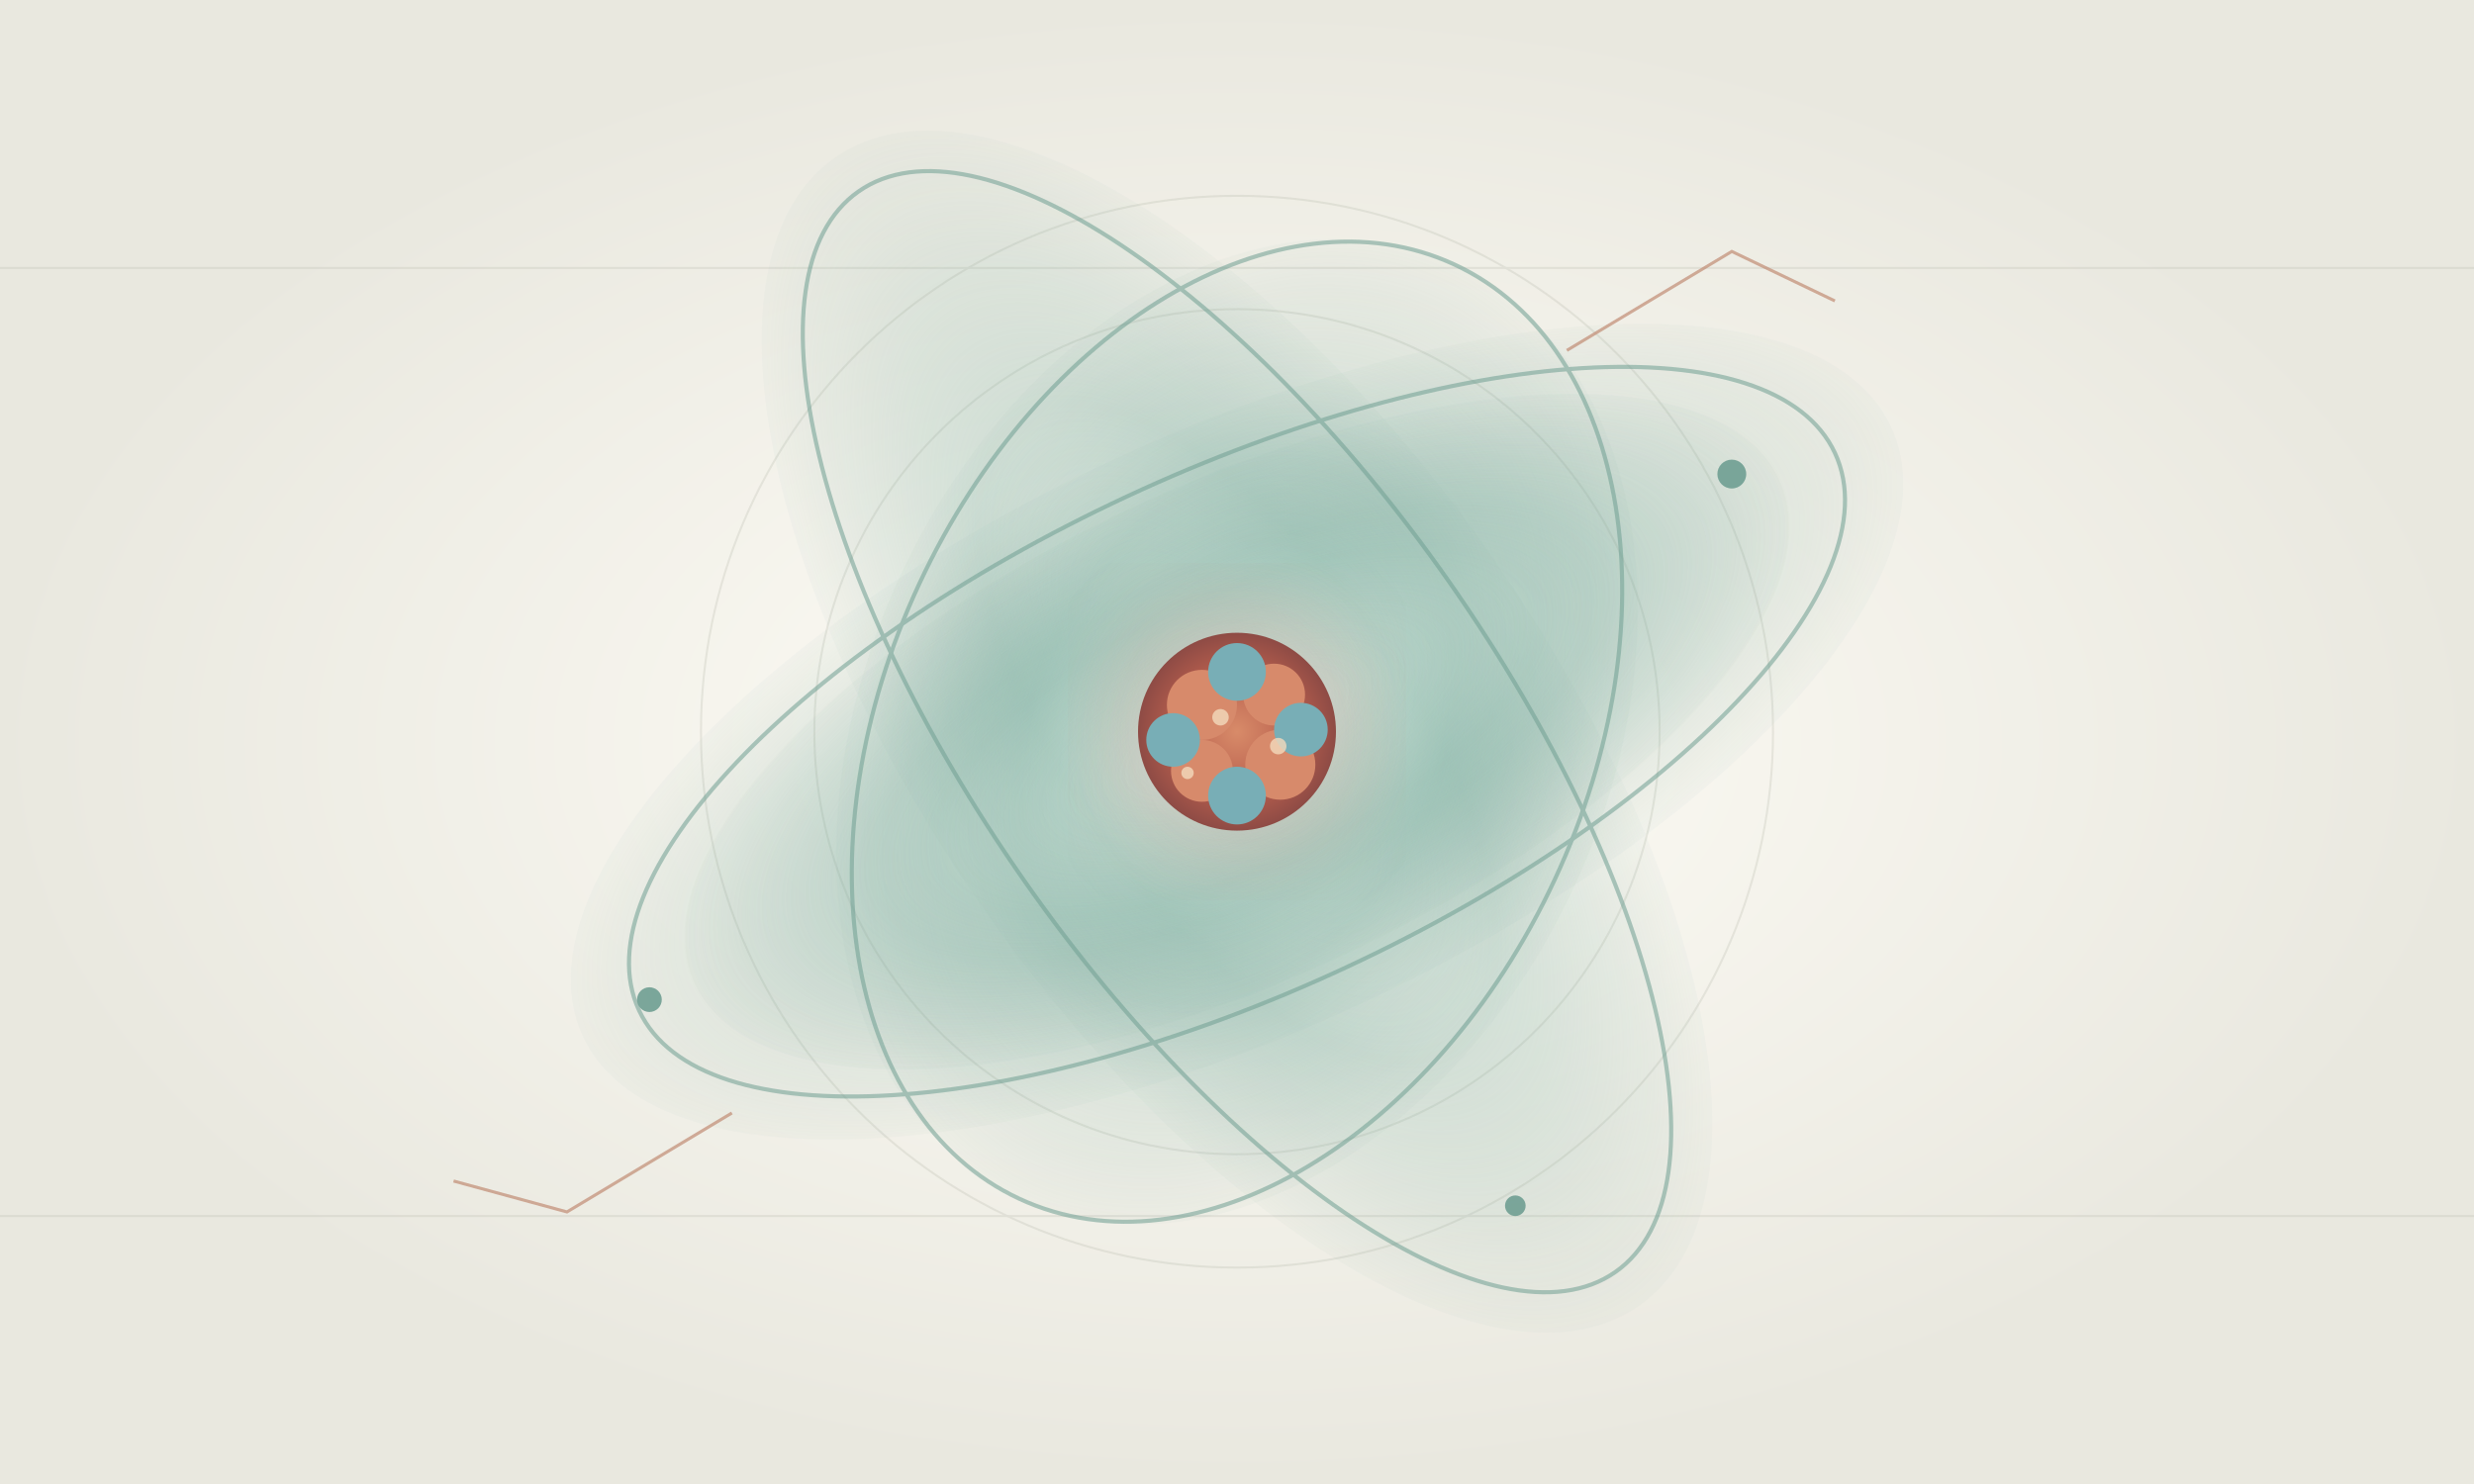
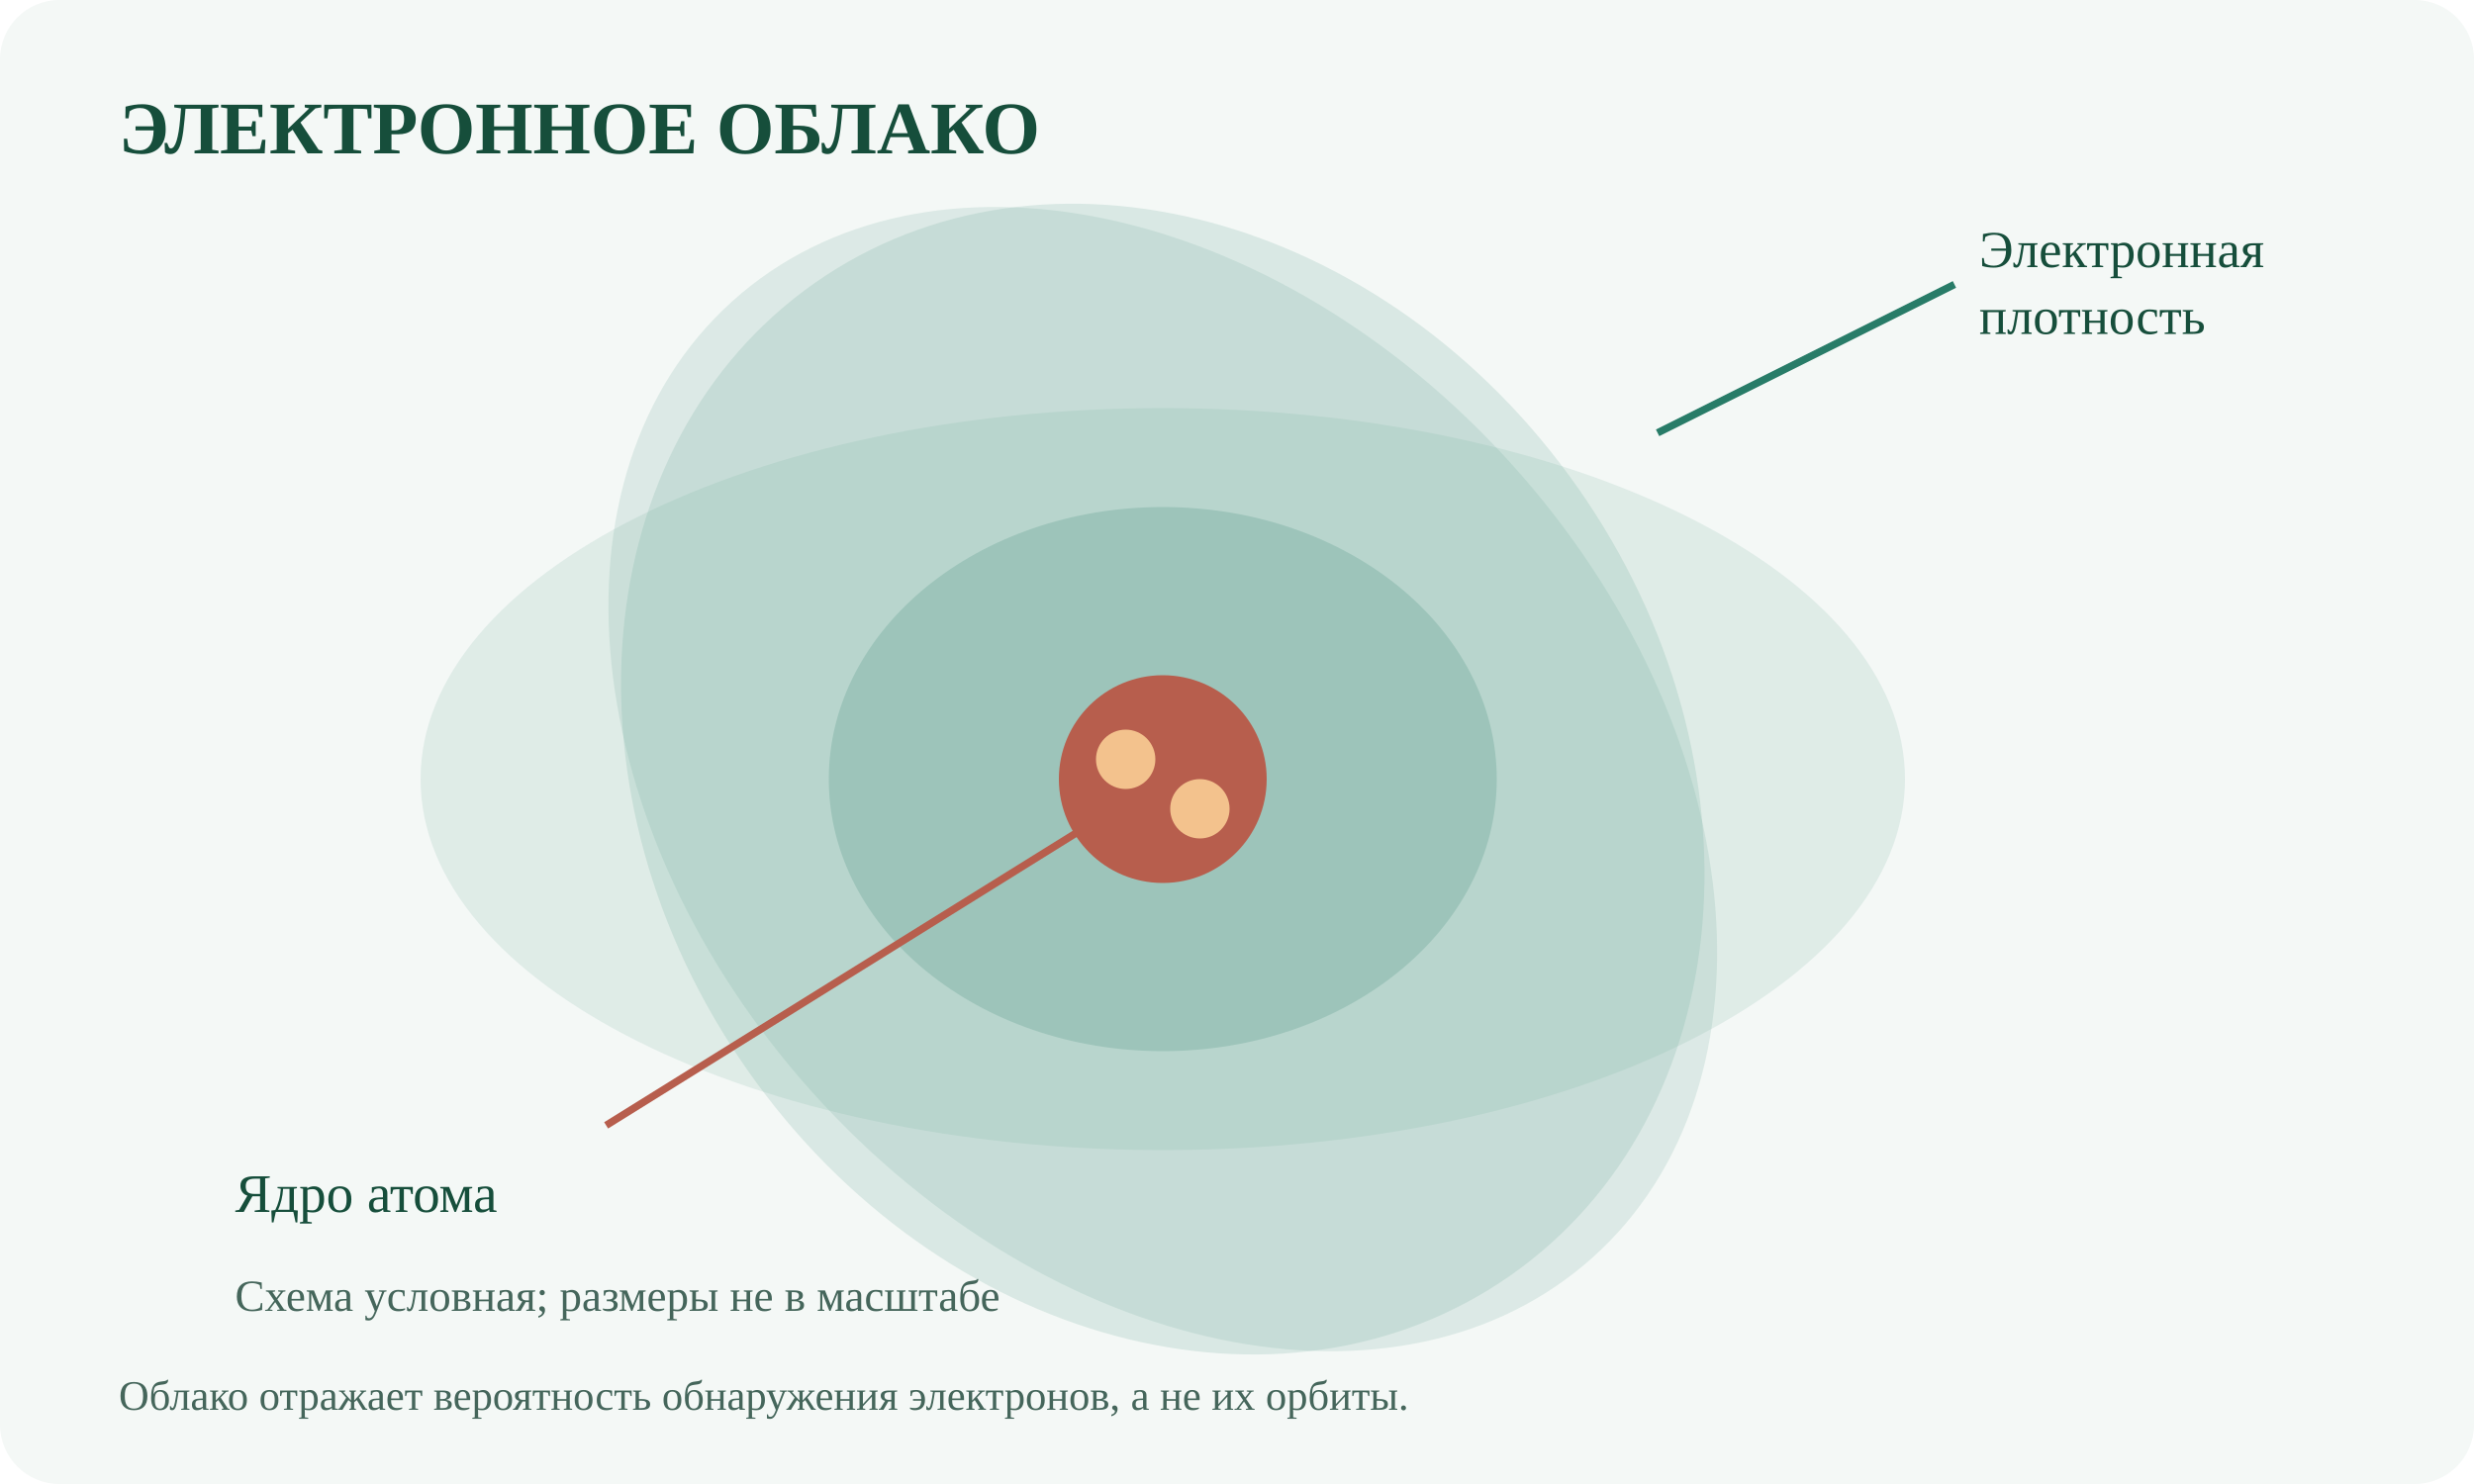
- <svg xmlns="http://www.w3.org/2000/svg" viewBox="0 0 1200 720" role="img" aria-labelledby="title desc">
-   <defs>
-     <radialGradient id="paper">
-       <stop stop-color="#fffdf7" />
-       <stop offset="1" stop-color="#e9e8df" />
-     </radialGradient>
-     <radialGradient id="nucleus">
-       <stop stop-color="#d88b69" />
-       <stop offset=".62" stop-color="#b75e4d" />
-       <stop offset="1" stop-color="#8e4b45" />
-     </radialGradient>
-     <radialGradient id="cloud">
-       <stop stop-color="#82b9aa" stop-opacity=".02" />
-       <stop offset=".55" stop-color="#79ad9f" stop-opacity=".28" />
-       <stop offset="1" stop-color="#6c9d91" stop-opacity=".04" />
-     </radialGradient>
-     <filter id="blur">
-       <feGaussianBlur stdDeviation="18" />
-     </filter>
-   </defs>
-   <rect width="1200" height="720" fill="url(#paper)" />
-   <g opacity=".28" stroke="#b8b9ac" stroke-width="1" fill="none">
-     <path d="M0 590H1200M0 130H1200" />
-     <circle cx="600" cy="355" r="260" />
-     <circle cx="600" cy="355" r="205" />
+ <svg xmlns="http://www.w3.org/2000/svg" viewBox="0 0 1000 600" role="img" aria-labelledby="t d">
+   <rect width="1000" height="600" rx="24" fill="#f4f8f6" />
+   <text x="48" y="62" font-size="30" font-weight="700" fill="#164e3b">ЭЛЕКТРОННОЕ ОБЛАКО</text>
+   <g transform="translate(470 315)">
+     <ellipse rx="300" ry="150" fill="#6da99a" opacity=".16" />
+     <ellipse rx="245" ry="205" transform="rotate(55)" fill="#6da99a" opacity=".2" />
+     <ellipse rx="190" ry="260" transform="rotate(-42)" fill="#6da99a" opacity=".18" />
+     <ellipse rx="135" ry="110" fill="#3d8977" opacity=".22" />
+     <circle r="42" fill="#b75e4d" />
+     <circle cx="-15" cy="-8" r="12" fill="#f3c28d" />
+     <circle cx="15" cy="12" r="12" fill="#f3c28d" />
  </g>
-   <g transform="translate(600 355)">
-     <ellipse rx="350" ry="145" transform="rotate(-25)" fill="url(#cloud)" />
-     <ellipse rx="340" ry="150" transform="rotate(55)" fill="url(#cloud)" />
-     <ellipse rx="250" ry="180" transform="rotate(115)" fill="url(#cloud)" />
-     <ellipse rx="290" ry="120" transform="rotate(155)" fill="url(#cloud)" />
-     <g fill="none" stroke="#6f9e92" stroke-width="2" opacity=".55">
-       <ellipse rx="320" ry="126" transform="rotate(-25)" />
-       <ellipse rx="320" ry="126" transform="rotate(55)" />
-       <ellipse rx="250" ry="170" transform="rotate(115)" />
-     </g>
-     <circle r="68" fill="#b85f50" opacity=".16" filter="url(#blur)" />
-     <circle r="48" fill="url(#nucleus)" />
-     <g fill="#d78a6b">
-       <circle cx="-17" cy="-13" r="17" />
-       <circle cx="18" cy="-18" r="15" />
-       <circle cx="21" cy="16" r="17" />
-       <circle cx="-17" cy="19" r="15" />
-     </g>
-     <g fill="#78aeb6">
-       <circle cx="0" cy="-29" r="14" />
-       <circle cx="-31" cy="4" r="13" />
-       <circle cx="0" cy="31" r="14" />
-       <circle cx="31" cy="-1" r="13" />
-     </g>
-     <g fill="#f3d9bd" opacity=".8">
-       <circle cx="-8" cy="-7" r="4" />
-       <circle cx="20" cy="7" r="4" />
-       <circle cx="-24" cy="20" r="3" />
-     </g>
-   </g>
-   <g fill="#6f9e92" opacity=".9">
-     <circle cx="840" cy="230" r="7" />
-     <circle cx="315" cy="485" r="6" />
-     <circle cx="735" cy="585" r="5" />
-   </g>
-   <g fill="none" stroke="#c18b73" stroke-width="1.5" opacity=".7">
-     <path d="M760 170l80-48 50 24" />
-     <path d="M355 540l-80 48-55-15" />
-   </g>
+   <path d="M670 175 L790 115" stroke="#287c68" stroke-width="3" />
+   <text x="800" y="108" font-size="21" fill="#164e3b">Электронная</text>
+   <text x="800" y="135" font-size="21" fill="#164e3b">плотность</text>
+   <path d="M470 315 L245 455" stroke="#b75e4d" stroke-width="3" />
+   <text x="95" y="490" font-size="22" fill="#164e3b">Ядро атома</text>
+   <text x="95" y="530" font-size="18" fill="#45665b">Схема условная; размеры не в масштабе</text>
+   <text x="48" y="570" font-size="17" fill="#45665b">Облако отражает вероятность обнаружения электронов, а не их орбиты.</text>
</svg>
